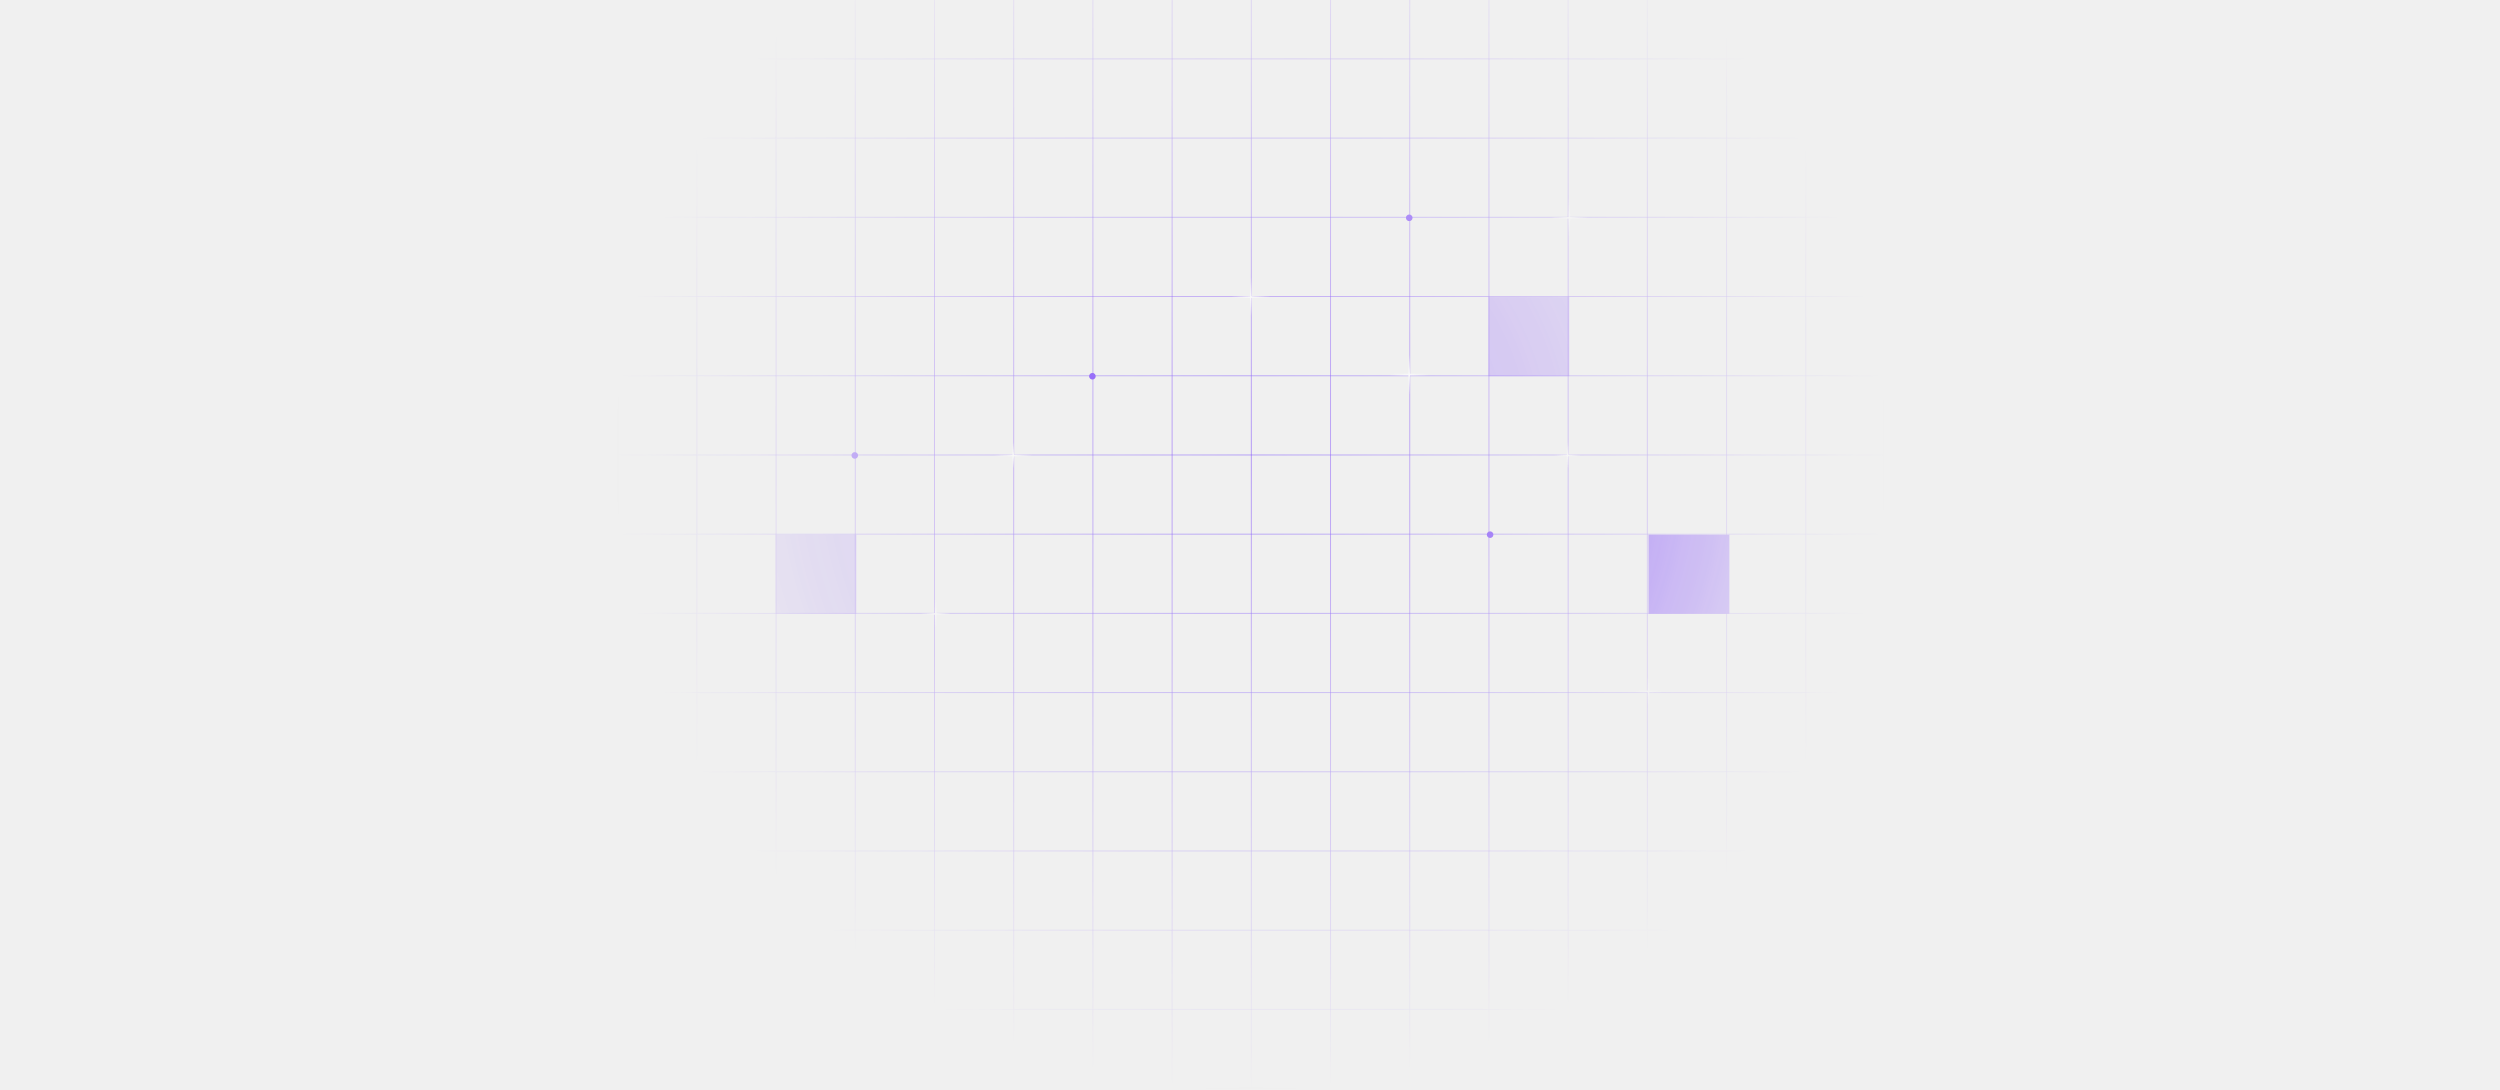
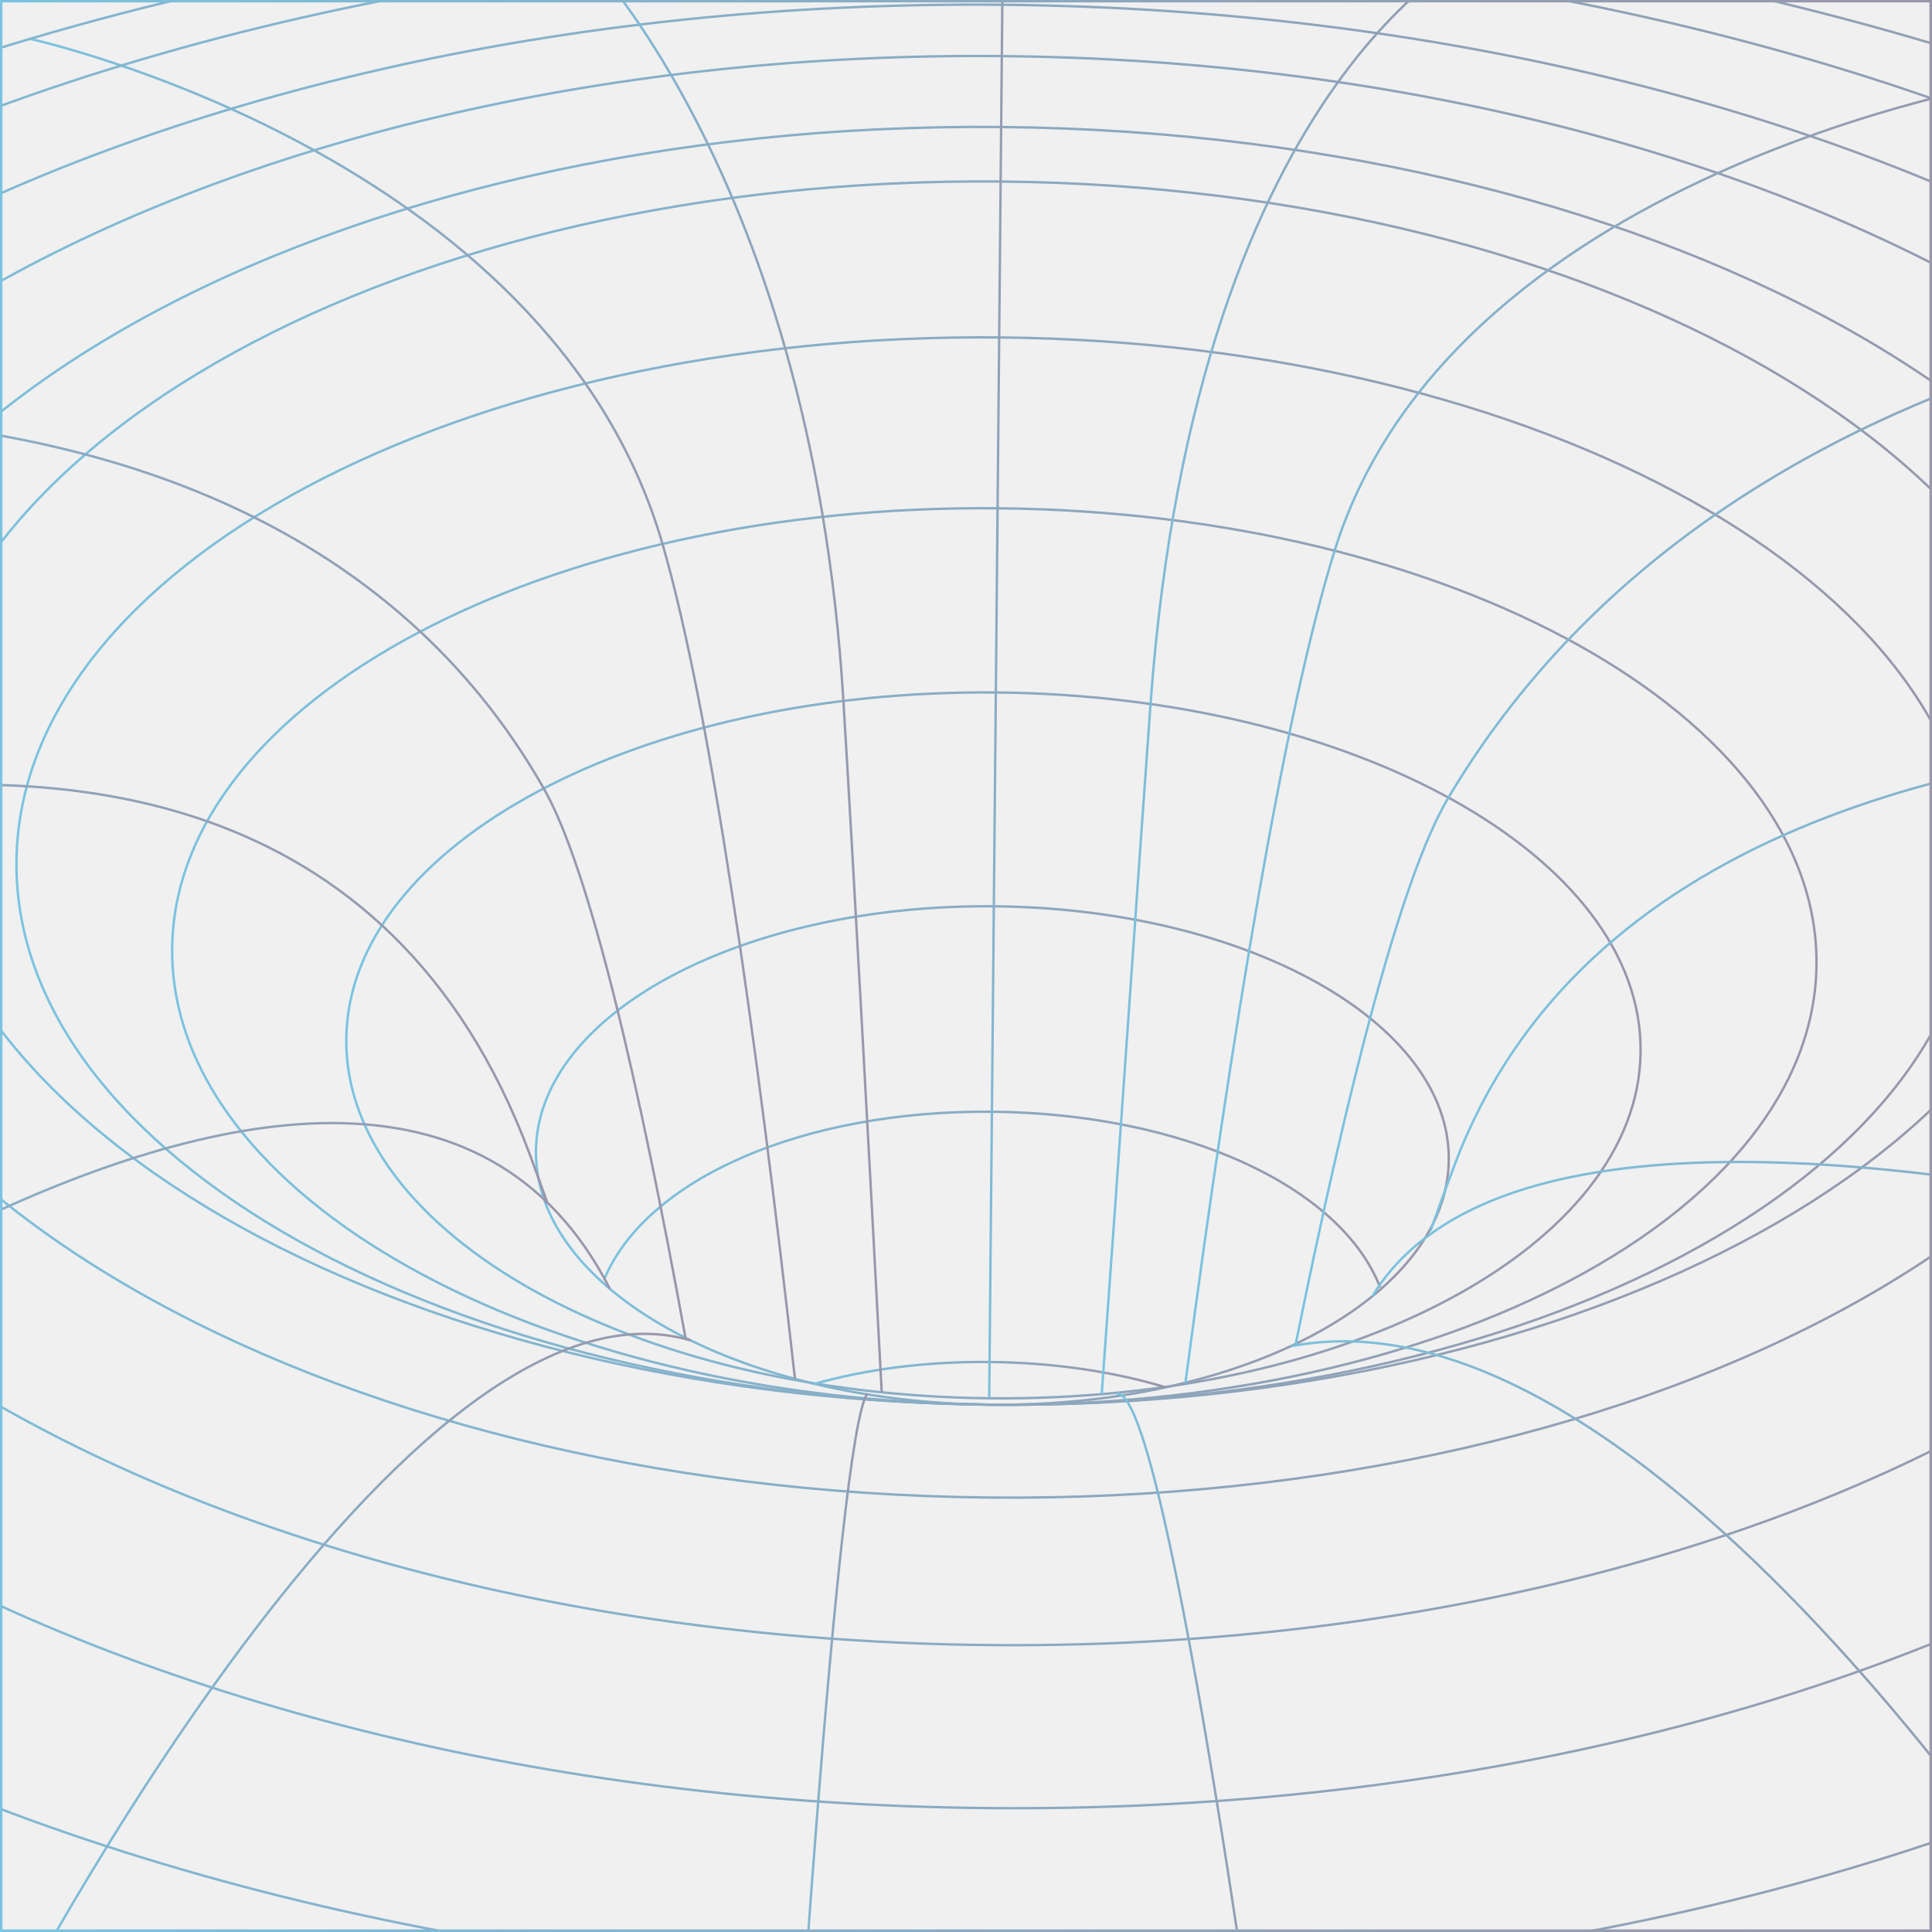
- <svg xmlns="http://www.w3.org/2000/svg" width="1515" height="660" viewBox="0 0 1515 660" fill="none">
-   <g opacity="0.8">
-     <mask id="mask0_168_4188" style="mask-type:alpha" maskUnits="userSpaceOnUse" x="374" y="-108" width="768" height="768">
-       <rect width="768" height="768" transform="translate(374 -108)" fill="url(#paint0_radial_168_4188)" />
-     </mask>
-     <g mask="url(#mask0_168_4188)">
-       <g clip-path="url(#clip0_168_4188)">
-         <g opacity="0.5">
-           <g clip-path="url(#clip1_168_4188)">
-             <line x1="374.3" y1="-108" x2="374.3" y2="660" stroke="#5810FF" stroke-width="0.6" />
-             <line x1="422.3" y1="-108" x2="422.3" y2="660" stroke="#5810FF" stroke-width="0.6" />
-             <line x1="470.3" y1="-108" x2="470.3" y2="660" stroke="#5810FF" stroke-width="0.6" />
-             <line x1="518.3" y1="-108" x2="518.3" y2="660" stroke="#5810FF" stroke-width="0.6" />
-             <line x1="566.3" y1="-108" x2="566.3" y2="660" stroke="#5810FF" stroke-width="0.6" />
-             <line x1="614.3" y1="-108" x2="614.3" y2="660" stroke="#5810FF" stroke-width="0.6" />
-             <line x1="662.3" y1="-108" x2="662.3" y2="660" stroke="#5810FF" stroke-width="0.6" />
-             <line x1="710.3" y1="-108" x2="710.3" y2="660" stroke="#5810FF" stroke-width="0.6" />
-             <line x1="758.3" y1="-108" x2="758.3" y2="660" stroke="#5810FF" stroke-width="0.6" />
-             <line x1="806.3" y1="-108" x2="806.3" y2="660" stroke="#5810FF" stroke-width="0.6" />
-             <line x1="854.3" y1="-108" x2="854.3" y2="660" stroke="#5810FF" stroke-width="0.6" />
-             <line x1="902.3" y1="-108" x2="902.3" y2="660" stroke="#5810FF" stroke-width="0.6" />
-             <line x1="950.3" y1="-108" x2="950.3" y2="660" stroke="#5810FF" stroke-width="0.6" />
-             <line x1="998.3" y1="-108" x2="998.3" y2="660" stroke="#5810FF" stroke-width="0.6" />
-             <line x1="1046.3" y1="-108" x2="1046.3" y2="660" stroke="#5810FF" stroke-width="0.6" />
-             <line x1="1094.3" y1="-108" x2="1094.3" y2="660" stroke="#5810FF" stroke-width="0.6" />
+ <svg xmlns="http://www.w3.org/2000/svg" xmlns:xlink="http://www.w3.org/1999/xlink" id="Layer_2" data-name="Layer 2" viewBox="0 0 200.25 200.25">
+   <defs>
+     <style>
+       .cls-1 {
+         stroke: url(#New_Gradient_Swatch-5);
+       }
+ 
+       .cls-1, .cls-2, .cls-3, .cls-4, .cls-5, .cls-6, .cls-7, .cls-8, .cls-9, .cls-10, .cls-11, .cls-12, .cls-13, .cls-14, .cls-15, .cls-16, .cls-17, .cls-18, .cls-19, .cls-20, .cls-21, .cls-22, .cls-23, .cls-24, .cls-25, .cls-26, .cls-27, .cls-28 {
+         fill: none;
+         stroke-miterlimit: 10;
+         stroke-width: .25px;
+       }
+ 
+       .cls-2 {
+         stroke: url(#New_Gradient_Swatch-4);
+       }
+ 
+       .cls-3 {
+         stroke: url(#New_Gradient_Swatch-9);
+       }
+ 
+       .cls-4 {
+         stroke: url(#New_Gradient_Swatch-6);
+       }
+ 
+       .cls-5 {
+         stroke: url(#New_Gradient_Swatch-8);
+       }
+ 
+       .cls-6 {
+         stroke: url(#New_Gradient_Swatch-2);
+       }
+ 
+       .cls-7 {
+         stroke: url(#New_Gradient_Swatch-7);
+       }
+ 
+       .cls-8 {
+         stroke: url(#New_Gradient_Swatch-3);
+       }
+ 
+       .cls-29 {
+         clip-path: url(#clippath);
+       }
+ 
+       .cls-9 {
+         stroke: url(#New_Gradient_Swatch-15);
+       }
+ 
+       .cls-10 {
+         stroke: url(#New_Gradient_Swatch-18);
+       }
+ 
+       .cls-11 {
+         stroke: url(#New_Gradient_Swatch-17);
+       }
+ 
+       .cls-12 {
+         stroke: url(#New_Gradient_Swatch-16);
+       }
+ 
+       .cls-13 {
+         stroke: url(#New_Gradient_Swatch-11);
+       }
+ 
+       .cls-14 {
+         stroke: url(#New_Gradient_Swatch-12);
+       }
+ 
+       .cls-15 {
+         stroke: url(#New_Gradient_Swatch-14);
+       }
+ 
+       .cls-16 {
+         stroke: url(#New_Gradient_Swatch-10);
+       }
+ 
+       .cls-17 {
+         stroke: url(#New_Gradient_Swatch-19);
+       }
+ 
+       .cls-18 {
+         stroke: url(#New_Gradient_Swatch-13);
+       }
+ 
+       .cls-19 {
+         stroke: url(#New_Gradient_Swatch-20);
+       }
+ 
+       .cls-20 {
+         stroke: url(#New_Gradient_Swatch-23);
+       }
+ 
+       .cls-21 {
+         stroke: url(#New_Gradient_Swatch-25);
+       }
+ 
+       .cls-22 {
+         stroke: url(#New_Gradient_Swatch-26);
+       }
+ 
+       .cls-23 {
+         stroke: url(#New_Gradient_Swatch-27);
+       }
+ 
+       .cls-24 {
+         stroke: url(#New_Gradient_Swatch-28);
+       }
+ 
+       .cls-25 {
+         stroke: url(#New_Gradient_Swatch-22);
+       }
+ 
+       .cls-26 {
+         stroke: url(#New_Gradient_Swatch-24);
+       }
+ 
+       .cls-27 {
+         stroke: url(#New_Gradient_Swatch-21);
+       }
+ 
+       .cls-28 {
+         stroke: url(#New_Gradient_Swatch);
+       }
+     </style>
+     <linearGradient id="New_Gradient_Swatch" data-name="New Gradient Swatch" x1="0" y1="100.12" x2="200.25" y2="100.12" gradientUnits="userSpaceOnUse">
+       <stop offset="0" stop-color="#7ac3e0" />
+       <stop offset=".64" stop-color="#8fa3b9" />
+       <stop offset="1" stop-color="#9996aa" />
+     </linearGradient>
+     <clipPath id="clippath">
+       <rect class="cls-28" x=".12" y=".12" width="200" height="200" />
+     </clipPath>
+     <linearGradient id="New_Gradient_Swatch-2" data-name="New Gradient Swatch" x1="-62.76" y1="93.95" x2="269.01" y2="93.95" gradientTransform="translate(196.04 -10.11) rotate(89.43)" xlink:href="#New_Gradient_Swatch" />
+     <linearGradient id="New_Gradient_Swatch-3" data-name="New Gradient Swatch" x1="-9.32" y1="82.21" x2="215.8" y2="82.21" gradientTransform="translate(184.41 -21.85) rotate(89.43)" xlink:href="#New_Gradient_Swatch" />
+     <linearGradient id="New_Gradient_Swatch-4" data-name="New Gradient Swatch" x1="-22.89" y1="84.2" x2="229.33" y2="84.2" gradientTransform="translate(186.38 -19.86) rotate(89.43)" xlink:href="#New_Gradient_Swatch" />
+     <linearGradient id="New_Gradient_Swatch-5" data-name="New Gradient Swatch" x1="-42.99" y1="88.17" x2="249.36" y2="88.17" gradientTransform="translate(190.31 -15.89) rotate(89.43)" xlink:href="#New_Gradient_Swatch" />
+     <linearGradient id="New_Gradient_Swatch-6" data-name="New Gradient Swatch" x1="1.59" y1="90.29" x2="204.73" y2="90.29" gradientTransform="translate(192.42 -13.77) rotate(89.43)" xlink:href="#New_Gradient_Swatch" />
+     <linearGradient id="New_Gradient_Swatch-7" data-name="New Gradient Swatch" x1="17.73" y1="99.14" x2="188.41" y2="99.14" gradientTransform="translate(201.18 -4.92) rotate(89.43)" xlink:href="#New_Gradient_Swatch" />
+     <linearGradient id="New_Gradient_Swatch-8" data-name="New Gradient Swatch" x1="35.77" y1="108.36" x2="170.19" y2="108.36" gradientTransform="translate(210.31 4.3) rotate(89.43)" xlink:href="#New_Gradient_Swatch" />
+     <linearGradient id="New_Gradient_Swatch-9" data-name="New Gradient Swatch" x1="55.43" y1="119.77" x2="150.3" y2="119.77" gradientTransform="translate(221.61 15.71) rotate(89.43)" xlink:href="#New_Gradient_Swatch" />
+     <linearGradient id="New_Gradient_Swatch-10" data-name="New Gradient Swatch" x1="62.5" y1="124.29" x2="143.17" y2="124.29" xlink:href="#New_Gradient_Swatch" />
+     <linearGradient id="New_Gradient_Swatch-11" data-name="New Gradient Swatch" x1="84.3" y1="142.47" x2="120.8" y2="142.47" xlink:href="#New_Gradient_Swatch" />
+     <linearGradient id="New_Gradient_Swatch-12" data-name="New Gradient Swatch" x1="-83.98" y1="102.94" x2="56.84" y2="102.94" xlink:href="#New_Gradient_Swatch" />
+     <linearGradient id="New_Gradient_Swatch-13" data-name="New Gradient Swatch" x1="81.75" y1="186.48" x2="90.02" y2="186.48" xlink:href="#New_Gradient_Swatch" />
+     <linearGradient id="New_Gradient_Swatch-14" data-name="New Gradient Swatch" x1="-1.38" y1="175.64" x2="71.61" y2="175.64" xlink:href="#New_Gradient_Swatch" />
+     <linearGradient id="New_Gradient_Swatch-15" data-name="New Gradient Swatch" x1="-51.92" y1="137.35" x2="63.32" y2="137.35" xlink:href="#New_Gradient_Swatch" />
+     <linearGradient id="New_Gradient_Swatch-16" data-name="New Gradient Swatch" x1="-59.71" y1="90.78" x2="71.17" y2="90.78" xlink:href="#New_Gradient_Swatch" />
+     <linearGradient id="New_Gradient_Swatch-17" data-name="New Gradient Swatch" x1="102.41" y1="67.76" x2="104.1" y2="67.76" xlink:href="#New_Gradient_Swatch" />
+     <linearGradient id="New_Gradient_Swatch-18" data-name="New Gradient Swatch" x1="3.1" y1="73.42" x2="82.52" y2="73.42" xlink:href="#New_Gradient_Swatch" />
+     <linearGradient id="New_Gradient_Swatch-19" data-name="New Gradient Swatch" x1="58.43" y1="68.58" x2="91.52" y2="68.58" xlink:href="#New_Gradient_Swatch" />
+     <linearGradient id="New_Gradient_Swatch-20" data-name="New Gradient Swatch" x1="148.14" y1="101.66" x2="308.51" y2="101.66" xlink:href="#New_Gradient_Swatch" />
+     <linearGradient id="New_Gradient_Swatch-21" data-name="New Gradient Swatch" x1="115.7" y1="186.38" x2="132.35" y2="186.38" xlink:href="#New_Gradient_Swatch" />
+     <linearGradient id="New_Gradient_Swatch-22" data-name="New Gradient Swatch" x1="133.77" y1="174.59" x2="220.32" y2="174.59" xlink:href="#New_Gradient_Swatch" />
+     <linearGradient id="New_Gradient_Swatch-23" data-name="New Gradient Swatch" x1="142.12" y1="134.75" x2="302.43" y2="134.75" xlink:href="#New_Gradient_Swatch" />
+     <linearGradient id="New_Gradient_Swatch-24" data-name="New Gradient Swatch" x1="134.18" y1="84.45" x2="258.12" y2="84.45" xlink:href="#New_Gradient_Swatch" />
+     <linearGradient id="New_Gradient_Swatch-25" data-name="New Gradient Swatch" x1="122.74" y1="75.57" x2="210.91" y2="75.57" xlink:href="#New_Gradient_Swatch" />
+     <linearGradient id="New_Gradient_Swatch-26" data-name="New Gradient Swatch" x1="114.07" y1="69.4" x2="154.03" y2="69.4" xlink:href="#New_Gradient_Swatch" />
+     <linearGradient id="New_Gradient_Swatch-27" data-name="New Gradient Swatch" x1="-84.4" y1="99.95" x2="290.65" y2="99.95" gradientTransform="translate(202.04 -4.17) rotate(89.43)" xlink:href="#New_Gradient_Swatch" />
+     <linearGradient id="New_Gradient_Swatch-28" data-name="New Gradient Swatch" x1="-108.71" y1="109.95" x2="314.96" y2="109.95" gradientTransform="translate(212.04 5.73) rotate(89.43)" xlink:href="#New_Gradient_Swatch" />
+   </defs>
+   <g id="OBJECTS">
+     <g>
+       <g>
+         <g class="cls-29">
+           <g>
+             <ellipse class="cls-6" cx="103.12" cy="93.95" rx="93.46" ry="165.77" transform="translate(8.15 196.13) rotate(-89.43)" />
+             <ellipse class="cls-8" cx="103.24" cy="82.21" rx="63.39" ry="112.44" transform="translate(20 184.62) rotate(-89.43)" />
+             <ellipse class="cls-2" cx="103.22" cy="84.2" rx="71.03" ry="125.99" transform="translate(18 186.57) rotate(-89.43)" />
+             <ellipse class="cls-1" cx="103.18" cy="88.17" rx="82.35" ry="146.05" transform="translate(13.98 190.46) rotate(-89.43)" />
+             <ellipse class="cls-4" cx="103.16" cy="90.29" rx="55.31" ry="101.45" transform="translate(11.84 192.54) rotate(-89.43)" />
+             <ellipse class="cls-7" cx="103.07" cy="99.14" rx="46.46" ry="85.22" transform="translate(2.9 201.22) rotate(-89.43)" />
+             <ellipse class="cls-5" cx="102.98" cy="108.36" rx="36.58" ry="67.08" transform="translate(-6.41 210.25) rotate(-89.43)" />
+             <ellipse class="cls-3" cx="102.87" cy="119.77" rx="25.83" ry="47.31" transform="translate(-17.93 221.44) rotate(-89.43)" />
+             <path class="cls-16" d="M62.61,132.65c4.29-10.44,20.62-17.62,40.3-17.42,19.67.2,36.06,7.69,40.14,18.21" />
+             <path class="cls-13" d="M84.34,143.46c5.33-1.52,11.61-2.36,18.31-2.29,6.65.07,12.85,1.02,18.12,2.61" />
+             <path class="cls-14" d="M56.72,124.64c-.6-1.68-1.2-3.36-1.82-5.02-28.59-76.63-138.82-14.58-138.82-14.58" />
+             <path class="cls-18" d="M89.92,144.44c-3.16,3.8-8.05,84.14-8.05,84.14" />
+             <path class="cls-15" d="M-1.26,213.11s42.09-83.17,72.84-74.18" />
+             <path class="cls-9" d="M63.21,133.58c-25.51-49.87-115.05,24.73-115.05,24.73" />
+             <path class="cls-12" d="M-59.68,46.49S25.04,26.61,56.37,81.74c4.75,8.36,9.88,30.51,14.68,56.92" />
+             <line class="cls-11" x1="102.53" y1="144.93" x2="103.98" y2="-9.41" />
+             <path class="cls-10" d="M3.12,4.03s53.78,11.79,65.55,52.36c4.9,16.9,9.68,50.39,13.73,86.54" />
+             <path class="cls-17" d="M58.52-7.07s25.48,23.24,28.9,79.74c1.08,17.8,2.51,44.04,3.97,71.64" />
+             <path class="cls-19" d="M148.26,127.59c.84-2.36,1.69-4.69,2.57-7.01,25.75-67.93,157.65-38.37,157.65-38.37" />
+             <path class="cls-27" d="M115.73,144.48c5.39-1.15,16.5,83.92,16.5,83.92" />
+             <path class="cls-25" d="M220.21,210.22s-47.25-78.25-86.42-70.68" />
+             <path class="cls-20" d="M142.23,134.38c23.04-38.26,160.32,14.3,160.07,14.73" />
+             <path class="cls-26" d="M258.12,29.7s-75.58-1.51-108,52.98c-4.92,8.26-10.49,30.3-15.82,56.62" />
+             <path class="cls-21" d="M210.9,7.92s-59.99,8.83-72.57,49.16c-5.24,16.8-10.69,50.19-15.46,86.24" />
+             <path class="cls-22" d="M153.98-5.6s-29.91,12.41-34.73,78.59c-1.26,17.33-3.11,44.72-5.06,71.52" />
+             <ellipse class="cls-23" cx="103.13" cy="99.95" rx="105.66" ry="187.4" transform="translate(2.15 202.07) rotate(-89.43)" />
+             <ellipse class="cls-24" cx="103.12" cy="109.95" rx="119.37" ry="211.72" transform="translate(-7.85 211.97) rotate(-89.43)" />
          </g>
-           <rect x="374.5" y="-107.5" width="767" height="767" stroke="#1F242F" />
        </g>
-         <g opacity="0.5">
-           <g clip-path="url(#clip2_168_4188)">
-             <line x1="374" y1="35.7" x2="1142" y2="35.7" stroke="#5B28FF" stroke-width="0.6" />
-             <line x1="374" y1="83.7" x2="1142" y2="83.7" stroke="#5B28FF" stroke-width="0.6" />
-             <line x1="374" y1="131.7" x2="1142" y2="131.7" stroke="#5B28FF" stroke-width="0.6" />
-             <line x1="374" y1="179.7" x2="1142" y2="179.7" stroke="#5810FF" stroke-width="0.6" />
-             <line x1="374" y1="227.7" x2="1142" y2="227.7" stroke="#5B28FF" stroke-width="0.6" />
-             <line x1="374" y1="275.7" x2="1142" y2="275.7" stroke="#5B28FF" stroke-width="0.6" />
-             <line x1="374" y1="323.7" x2="1142" y2="323.7" stroke="#5B28FF" stroke-width="0.6" />
-             <line x1="374" y1="371.7" x2="1142" y2="371.7" stroke="#5B28FF" stroke-width="0.6" />
-             <line x1="374" y1="419.7" x2="1142" y2="419.7" stroke="#5B28FF" stroke-width="0.6" />
-             <line x1="374" y1="467.7" x2="1142" y2="467.7" stroke="#5B28FF" stroke-width="0.6" />
-             <line x1="374" y1="515.7" x2="1142" y2="515.7" stroke="#5B28FF" stroke-width="0.6" />
-             <line x1="374" y1="563.7" x2="1142" y2="563.7" stroke="#5B28FF" stroke-width="0.6" />
-             <line x1="374" y1="611.7" x2="1142" y2="611.7" stroke="#5B28FF" stroke-width="0.6" />
-             <line x1="374" y1="659.7" x2="1142" y2="659.7" stroke="#5B28FF" stroke-width="0.6" />
-           </g>
-           <rect x="374.5" y="-107.5" width="767" height="767" stroke="#1F242F" />
-         </g>
+         <rect class="cls-28" x=".12" y=".12" width="200" height="200" />
      </g>
-       <path d="M758 168L758 192" stroke="url(#paint1_linear_168_4188)" />
-       <path d="M770 180L746 180" stroke="url(#paint2_linear_168_4188)" />
-       <path d="M614 268L614 284" stroke="url(#paint3_linear_168_4188)" />
-       <path d="M626 276L602 276" stroke="url(#paint4_linear_168_4188)" />
-       <path d="M999 410L999 428" stroke="url(#paint5_linear_168_4188)" />
-       <path d="M1008 419L990 419" stroke="url(#paint6_linear_168_4188)" />
-       <path d="M950 268L950 284" stroke="url(#paint7_linear_168_4188)" />
-       <path d="M958 276L942 276" stroke="url(#paint8_linear_168_4188)" />
-       <path d="M567 363L567 381" stroke="url(#paint9_linear_168_4188)" />
-       <path d="M576 372L558 372" stroke="url(#paint10_linear_168_4188)" />
-       <path d="M951 120L951 144" stroke="url(#paint11_linear_168_4188)" />
-       <path d="M963 132L939 132" stroke="url(#paint12_linear_168_4188)" />
-       <path d="M854 215L854 239" stroke="url(#paint13_linear_168_4188)" />
-       <path d="M866 227L842 227" stroke="url(#paint14_linear_168_4188)" />
-       <circle cx="662" cy="228" r="2" fill="#5810FF" />
-       <circle cx="854" cy="132" r="2" fill="#5810FF" />
-       <circle cx="903" cy="324" r="2" fill="#5810FF" />
-       <circle cx="518" cy="276" r="2" fill="#5810FF" />
-       <rect x="902" y="180" width="49" height="48" fill="#5810FF" fill-opacity="0.36" />
-       <rect x="470" y="324" width="49" height="48" fill="#5810FF" fill-opacity="0.36" />
-       <rect x="999" y="324" width="49" height="48" fill="#5810FF" />
+       <rect class="cls-28" x=".12" y=".12" width="200" height="200" />
    </g>
  </g>
-   <defs>
-     <radialGradient id="paint0_radial_168_4188" cx="0" cy="0" r="1" gradientUnits="userSpaceOnUse" gradientTransform="translate(384 384) rotate(90) scale(384 384)">
-       <stop />
-       <stop offset="1" stop-opacity="0" />
-     </radialGradient>
-     <linearGradient id="paint1_linear_168_4188" x1="758" y1="192" x2="758" y2="168" gradientUnits="userSpaceOnUse">
-       <stop stop-color="white" stop-opacity="0" />
-       <stop offset="0.503" stop-color="white" />
-       <stop offset="1" stop-color="white" stop-opacity="0" />
-     </linearGradient>
-     <linearGradient id="paint2_linear_168_4188" x1="746" y1="180" x2="770" y2="180" gradientUnits="userSpaceOnUse">
-       <stop stop-color="white" stop-opacity="0" />
-       <stop offset="0.503" stop-color="white" />
-       <stop offset="1" stop-color="white" stop-opacity="0" />
-     </linearGradient>
-     <linearGradient id="paint3_linear_168_4188" x1="614" y1="284" x2="614" y2="268" gradientUnits="userSpaceOnUse">
-       <stop stop-color="white" stop-opacity="0" />
-       <stop offset="0.503" stop-color="white" />
-       <stop offset="1" stop-color="white" stop-opacity="0" />
-     </linearGradient>
-     <linearGradient id="paint4_linear_168_4188" x1="602" y1="276" x2="626" y2="276" gradientUnits="userSpaceOnUse">
-       <stop stop-color="white" stop-opacity="0" />
-       <stop offset="0.503" stop-color="white" />
-       <stop offset="1" stop-color="white" stop-opacity="0" />
-     </linearGradient>
-     <linearGradient id="paint5_linear_168_4188" x1="999" y1="428" x2="999" y2="410" gradientUnits="userSpaceOnUse">
-       <stop stop-color="white" stop-opacity="0" />
-       <stop offset="0.503" stop-color="white" />
-       <stop offset="1" stop-color="white" stop-opacity="0" />
-     </linearGradient>
-     <linearGradient id="paint6_linear_168_4188" x1="990" y1="419" x2="1008" y2="419" gradientUnits="userSpaceOnUse">
-       <stop stop-color="white" stop-opacity="0" />
-       <stop offset="0.503" stop-color="white" />
-       <stop offset="1" stop-color="white" stop-opacity="0" />
-     </linearGradient>
-     <linearGradient id="paint7_linear_168_4188" x1="950" y1="284" x2="950" y2="268" gradientUnits="userSpaceOnUse">
-       <stop stop-color="white" stop-opacity="0" />
-       <stop offset="0.503" stop-color="white" />
-       <stop offset="1" stop-color="white" stop-opacity="0" />
-     </linearGradient>
-     <linearGradient id="paint8_linear_168_4188" x1="942" y1="276" x2="958" y2="276" gradientUnits="userSpaceOnUse">
-       <stop stop-color="white" stop-opacity="0" />
-       <stop offset="0.503" stop-color="white" />
-       <stop offset="1" stop-color="white" stop-opacity="0" />
-     </linearGradient>
-     <linearGradient id="paint9_linear_168_4188" x1="567" y1="381" x2="567" y2="363" gradientUnits="userSpaceOnUse">
-       <stop stop-color="white" stop-opacity="0" />
-       <stop offset="0.503" stop-color="white" />
-       <stop offset="1" stop-color="white" stop-opacity="0" />
-     </linearGradient>
-     <linearGradient id="paint10_linear_168_4188" x1="558" y1="372" x2="576" y2="372" gradientUnits="userSpaceOnUse">
-       <stop stop-color="white" stop-opacity="0" />
-       <stop offset="0.503" stop-color="white" />
-       <stop offset="1" stop-color="white" stop-opacity="0" />
-     </linearGradient>
-     <linearGradient id="paint11_linear_168_4188" x1="951" y1="144" x2="951" y2="120" gradientUnits="userSpaceOnUse">
-       <stop stop-color="white" stop-opacity="0" />
-       <stop offset="0.503" stop-color="white" />
-       <stop offset="1" stop-color="white" stop-opacity="0" />
-     </linearGradient>
-     <linearGradient id="paint12_linear_168_4188" x1="939" y1="132" x2="963" y2="132" gradientUnits="userSpaceOnUse">
-       <stop stop-color="white" stop-opacity="0" />
-       <stop offset="0.503" stop-color="white" />
-       <stop offset="1" stop-color="white" stop-opacity="0" />
-     </linearGradient>
-     <linearGradient id="paint13_linear_168_4188" x1="854" y1="239" x2="854" y2="215" gradientUnits="userSpaceOnUse">
-       <stop stop-color="white" stop-opacity="0" />
-       <stop offset="0.503" stop-color="white" />
-       <stop offset="1" stop-color="white" stop-opacity="0" />
-     </linearGradient>
-     <linearGradient id="paint14_linear_168_4188" x1="842" y1="227" x2="866" y2="227" gradientUnits="userSpaceOnUse">
-       <stop stop-color="white" stop-opacity="0" />
-       <stop offset="0.503" stop-color="white" />
-       <stop offset="1" stop-color="white" stop-opacity="0" />
-     </linearGradient>
-     <clipPath id="clip0_168_4188">
-       <rect width="768" height="768" fill="white" transform="translate(374 -108)" />
-     </clipPath>
-     <clipPath id="clip1_168_4188">
-       <rect x="374" y="-108" width="768" height="768" fill="white" />
-     </clipPath>
-     <clipPath id="clip2_168_4188">
-       <rect x="374" y="-108" width="768" height="768" fill="white" />
-     </clipPath>
-   </defs>
</svg>
